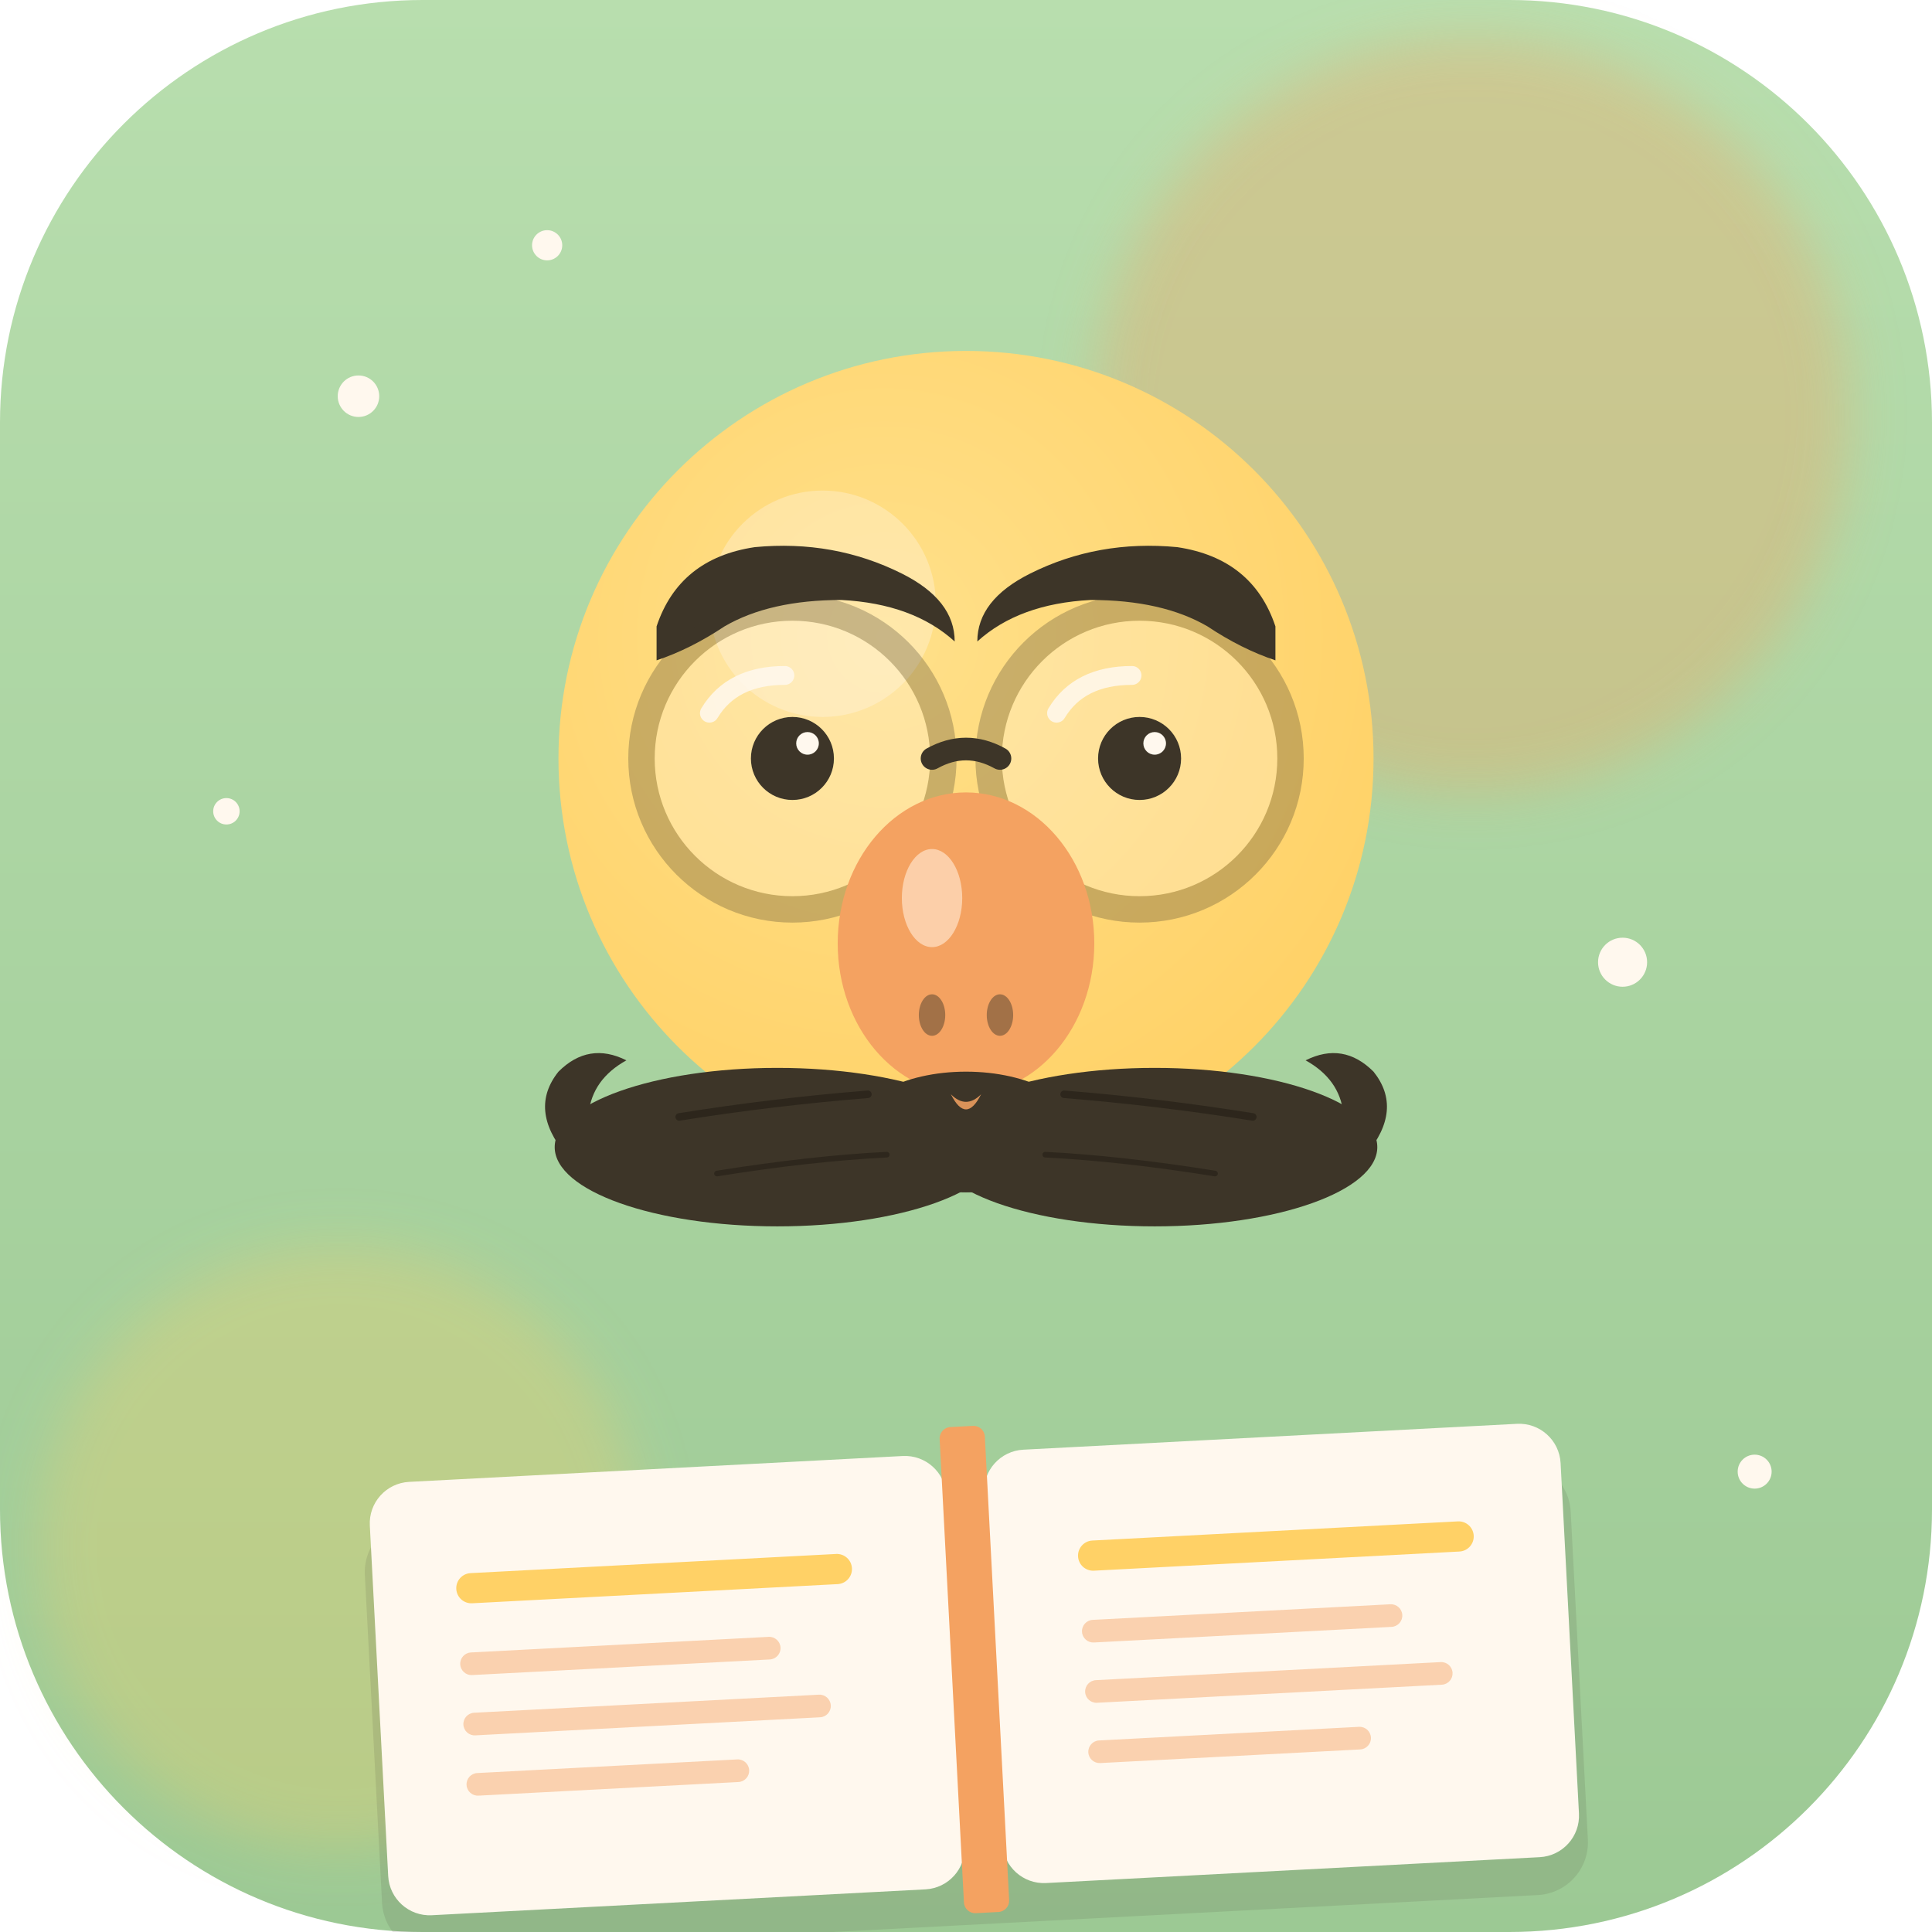
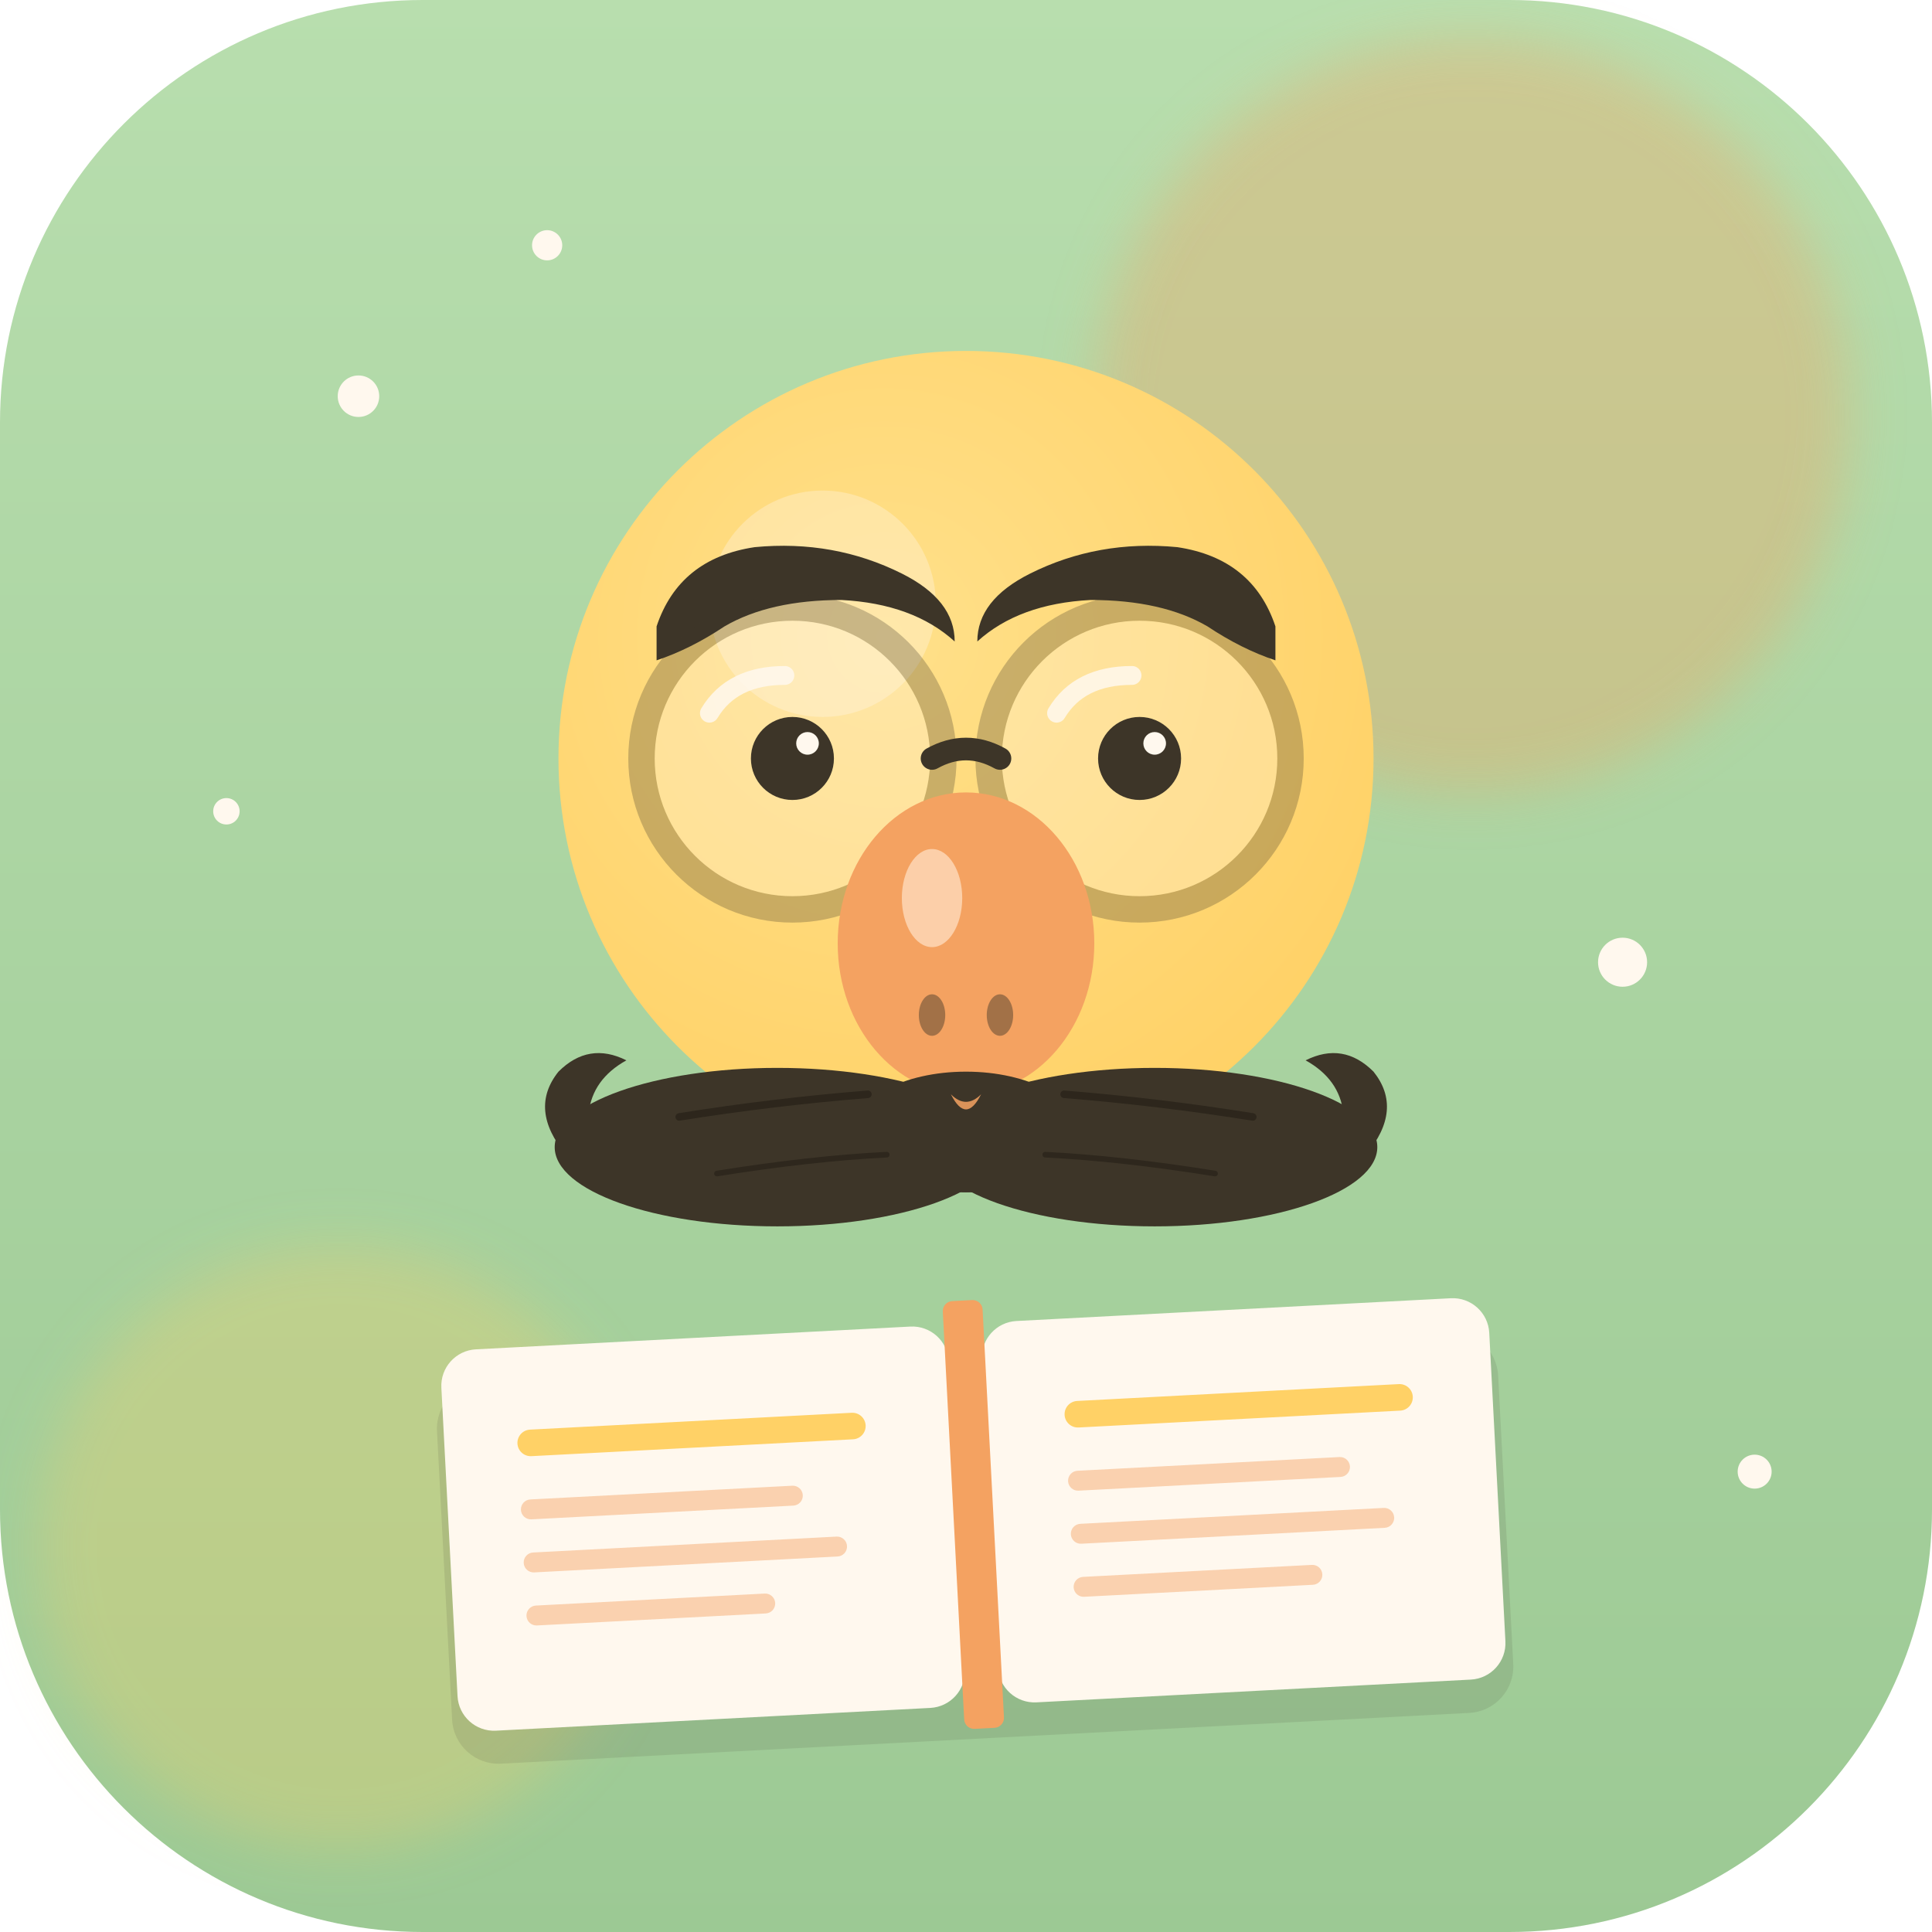
<svg xmlns="http://www.w3.org/2000/svg" viewBox="0 0 1024 1024" width="1024" height="1024">
  <defs>
    <linearGradient id="bg" x1="0" y1="0" x2="0" y2="1">
      <stop offset="0" stop-color="#B8DEAE" />
      <stop offset="1" stop-color="#9CC994" />
    </linearGradient>
    <radialGradient id="sun" cx="0.4" cy="0.35" r="0.7">
      <stop offset="0" stop-color="#FFE08A" />
      <stop offset="1" stop-color="#FFD166" />
    </radialGradient>
    <filter id="soft" x="-20%" y="-20%" width="140%" height="140%">
      <feGaussianBlur stdDeviation="14" />
    </filter>
  </defs>
  <rect width="1024" height="1024" rx="224" ry="224" fill="url(#bg)" />
  <circle cx="780" cy="220" r="200" fill="#F4A261" opacity="0.35" filter="url(#soft)" />
  <circle cx="180" cy="820" r="160" fill="#FFD166" opacity="0.28" filter="url(#soft)" />
  <circle cx="190" cy="210" r="11" fill="#FFF8EE" />
  <circle cx="290" cy="130" r="8" fill="#FFF8EE" />
  <circle cx="860" cy="510" r="13" fill="#FFF8EE" />
  <circle cx="120" cy="430" r="7" fill="#FFF8EE" />
  <circle cx="930" cy="780" r="9" fill="#FFF8EE" />
  <circle cx="512" cy="402" r="216" fill="url(#sun)" />
  <circle cx="436" cy="320" r="60" fill="#FFF8EE" opacity="0.32" />
  <path d="M 348 332 Q 360 296 400 290 Q 442 286 478 304 Q 506 318 506 340 Q 484 320 446 318 Q 408 318 384 332 Q 366 344 348 350 Z" fill="#3D3528" />
  <path d="M 676 332 Q 664 296 624 290 Q 582 286 546 304 Q 518 318 518 340 Q 540 320 578 318 Q 616 318 640 332 Q 658 344 676 350 Z" fill="#3D3528" />
  <circle cx="420" cy="402" r="80" fill="#FFF8EE" opacity="0.28" stroke="#3D3528" stroke-width="14" />
  <path d="M 376 378 Q 388 358 416 358" stroke="#FFF8EE" stroke-width="10" stroke-linecap="round" fill="none" opacity="0.85" />
  <circle cx="420" cy="402" r="22" fill="#3D3528" />
  <circle cx="428" cy="394" r="6" fill="#FFF8EE" />
  <circle cx="604" cy="402" r="80" fill="#FFF8EE" opacity="0.28" stroke="#3D3528" stroke-width="14" />
  <path d="M 560 378 Q 572 358 600 358" stroke="#FFF8EE" stroke-width="10" stroke-linecap="round" fill="none" opacity="0.85" />
  <circle cx="604" cy="402" r="22" fill="#3D3528" />
  <circle cx="612" cy="394" r="6" fill="#FFF8EE" />
  <path d="M 494 402 Q 512 392 530 402" stroke="#3D3528" stroke-width="12" stroke-linecap="round" fill="none" />
  <ellipse cx="512" cy="500" rx="68" ry="80" fill="#F4A261" />
  <ellipse cx="494" cy="476" rx="16" ry="26" fill="#FFE3C7" opacity="0.7" />
  <ellipse cx="494" cy="538" rx="7" ry="11" fill="#3D3528" opacity="0.45" />
  <ellipse cx="530" cy="538" rx="7" ry="11" fill="#3D3528" opacity="0.45" />
  <ellipse cx="412" cy="608" rx="118" ry="42" fill="#3D3528" />
  <ellipse cx="612" cy="608" rx="118" ry="42" fill="#3D3528" />
  <ellipse cx="512" cy="600" rx="60" ry="32" fill="#3D3528" />
  <path d="M 300 612 Q 280 588 296 568 Q 312 552 332 562 Q 314 572 312 590 Q 312 604 300 612 Z" fill="#3D3528" />
  <path d="M 724 612 Q 744 588 728 568 Q 712 552 692 562 Q 710 572 712 590 Q 712 604 724 612 Z" fill="#3D3528" />
  <path d="M 504 580 Q 512 596 520 580 Q 512 588 504 580 Z" fill="#F4A261" opacity="0.85" />
  <path d="M 360 592 Q 410 584 460 580" stroke="#1F1A12" stroke-width="4" stroke-linecap="round" fill="none" opacity="0.55" />
  <path d="M 380 622 Q 430 614 470 612" stroke="#1F1A12" stroke-width="3" stroke-linecap="round" fill="none" opacity="0.5" />
  <path d="M 664 592 Q 614 584 564 580" stroke="#1F1A12" stroke-width="4" stroke-linecap="round" fill="none" opacity="0.55" />
  <path d="M 644 622 Q 594 614 554 612" stroke="#1F1A12" stroke-width="3" stroke-linecap="round" fill="none" opacity="0.5" />
-   <g transform="translate(512 800) rotate(-3)">
+   <g transform="translate(512 728) scale(0.88) rotate(-3)">
    <rect x="-320" y="-10" width="640" height="230" rx="28" fill="#3D3528" opacity="0.12" />
    <rect x="-316" y="-30" width="306" height="230" rx="22" fill="#FFF8EE" />
    <rect x="10" y="-30" width="306" height="230" rx="22" fill="#FFF8EE" />
    <rect x="-12" y="-44" width="24" height="258" rx="6" fill="#F4A261" />
    <rect x="-272" y="20" width="210" height="16" rx="8" fill="#FFD166" />
    <rect x="-272" y="62" width="170" height="12" rx="6" fill="#F4A261" opacity="0.45" />
    <rect x="-272" y="94" width="195" height="12" rx="6" fill="#F4A261" opacity="0.45" />
    <rect x="-272" y="126" width="150" height="12" rx="6" fill="#F4A261" opacity="0.45" />
    <rect x="58" y="20" width="210" height="16" rx="8" fill="#FFD166" />
    <rect x="58" y="62" width="170" height="12" rx="6" fill="#F4A261" opacity="0.45" />
    <rect x="58" y="94" width="195" height="12" rx="6" fill="#F4A261" opacity="0.45" />
    <rect x="58" y="126" width="150" height="12" rx="6" fill="#F4A261" opacity="0.45" />
  </g>
</svg>
